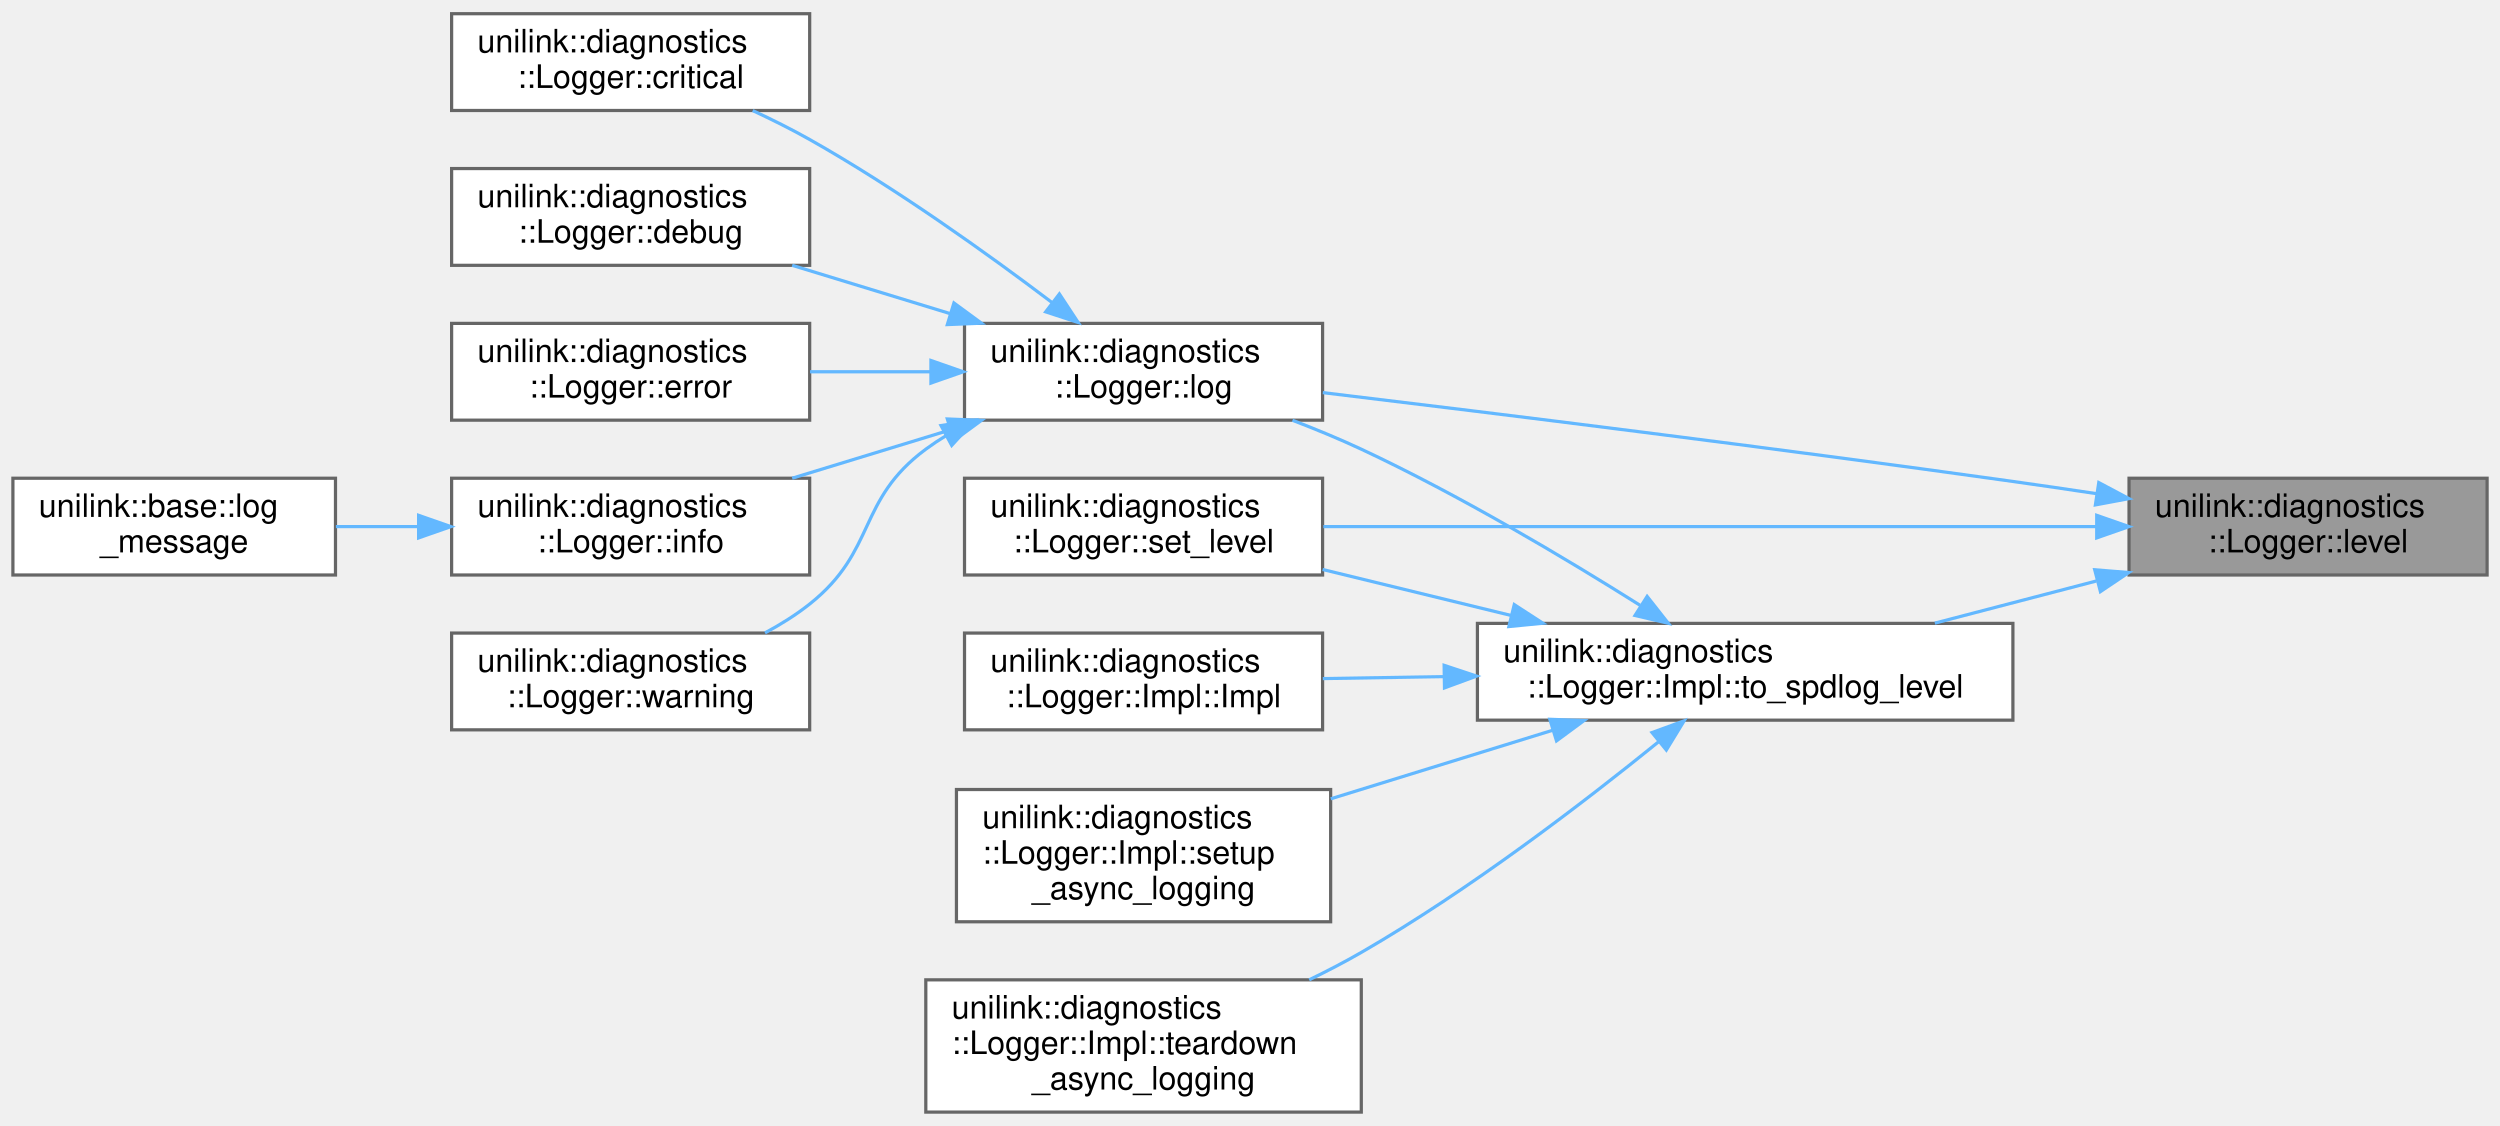
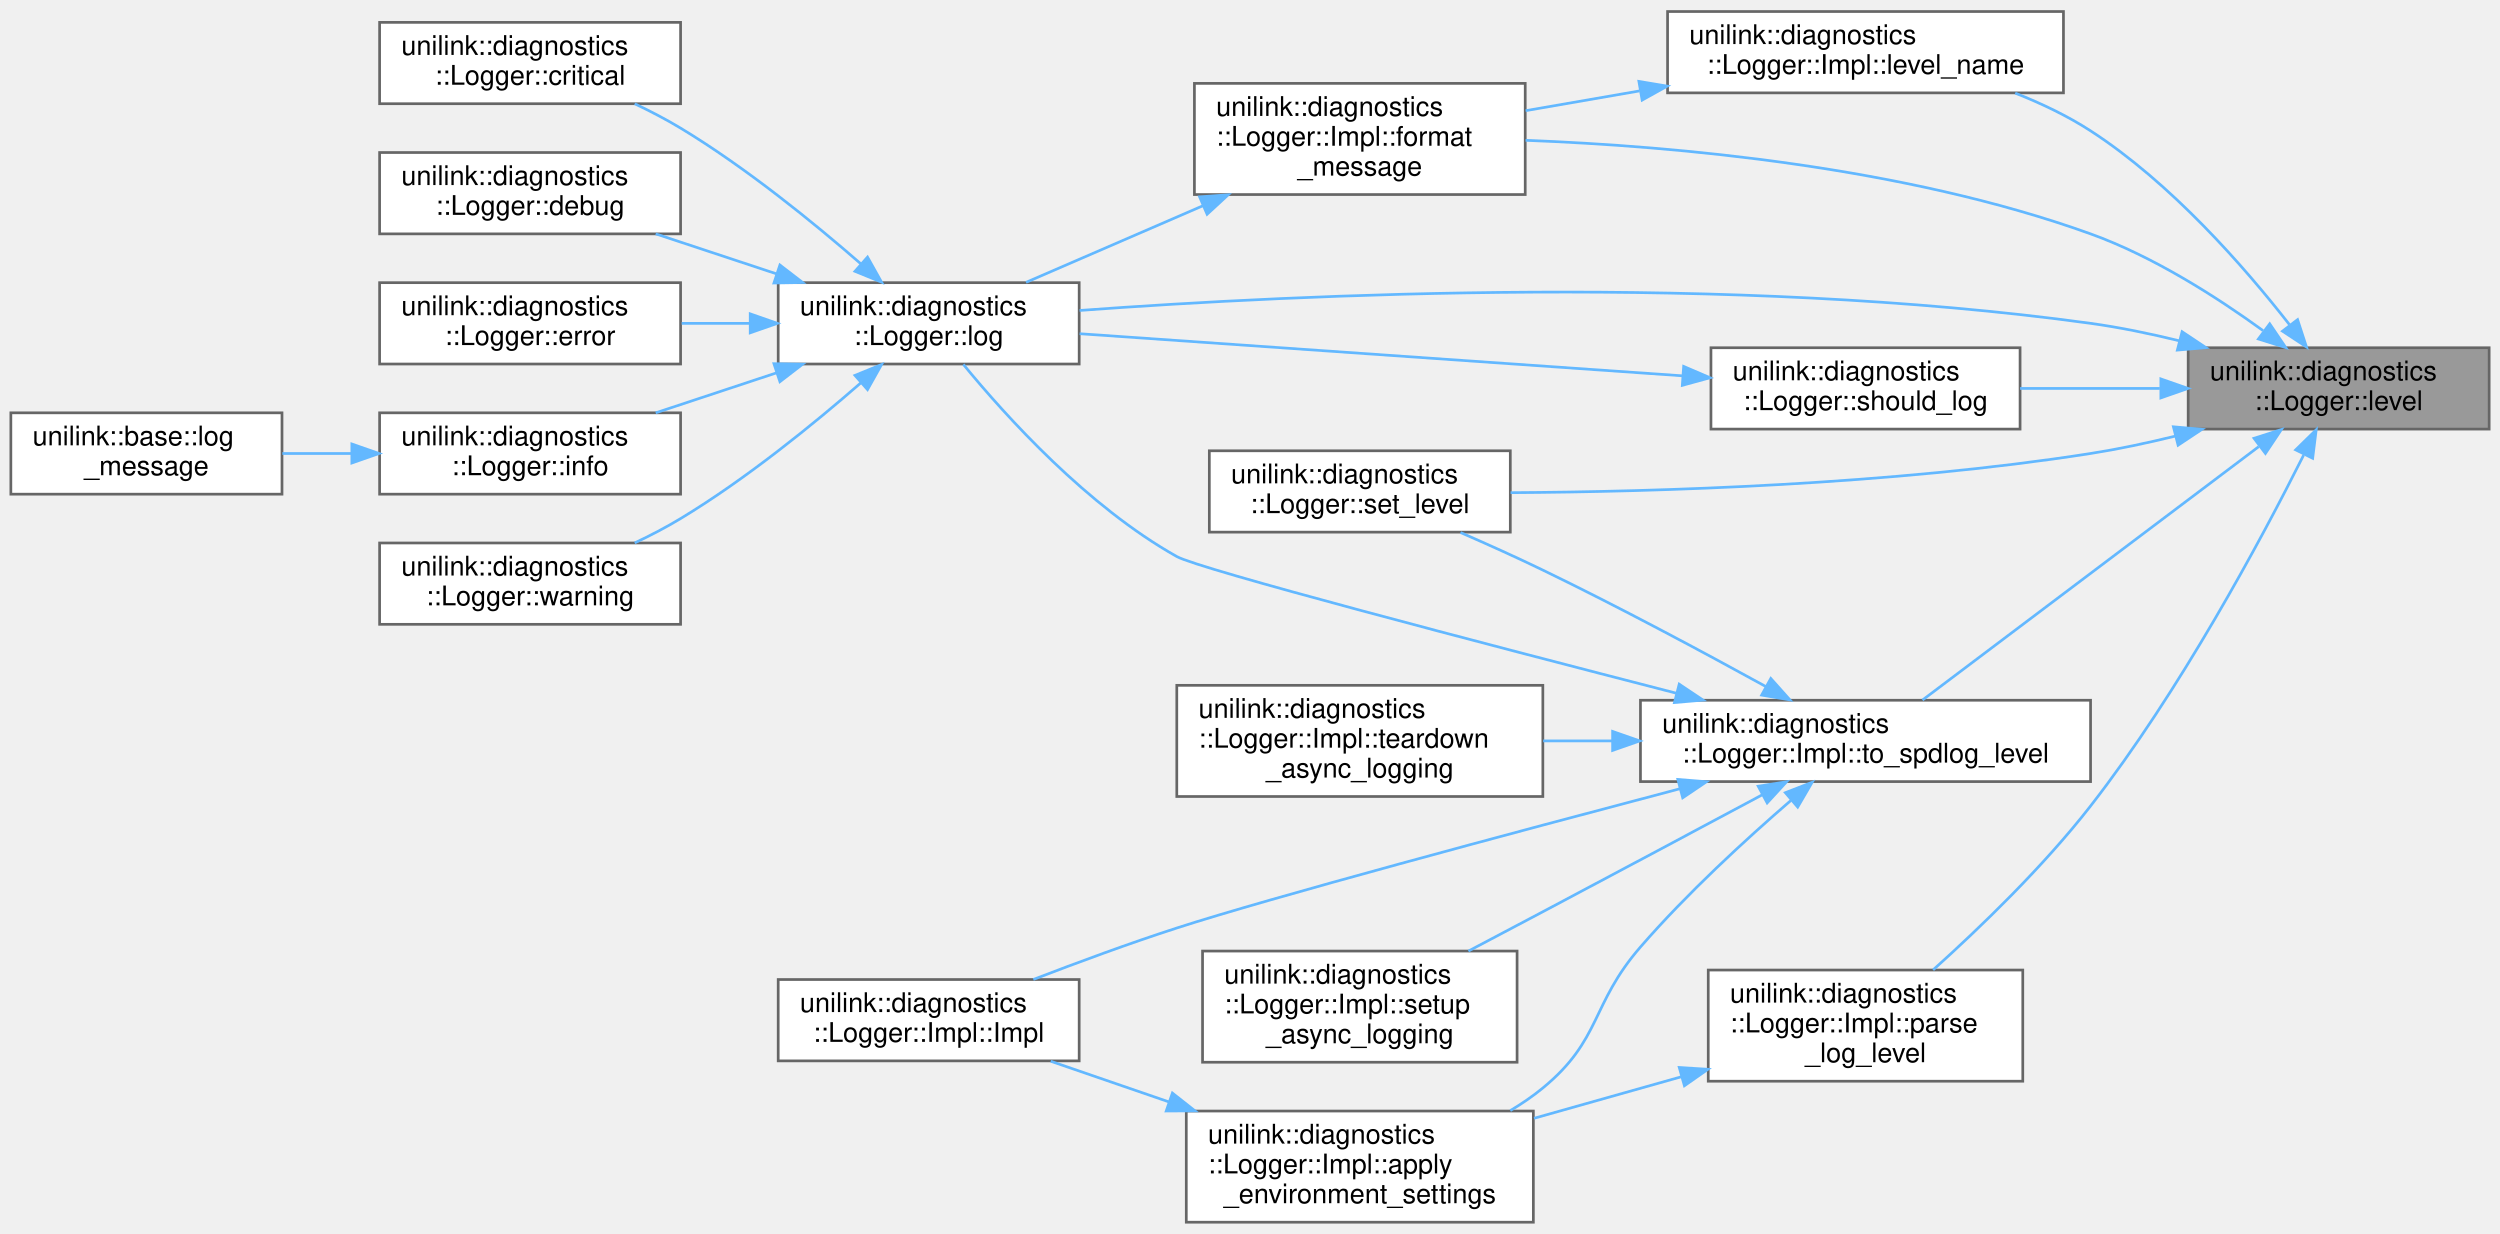
- <svg xmlns="http://www.w3.org/2000/svg" xmlns:xlink="http://www.w3.org/1999/xlink" width="775pt" height="349pt" viewBox="0.00 0.00 775.00 348.50">
-   <g id="graph0" class="graph" transform="scale(1 1) rotate(0) translate(4 344.5)">
+ <svg xmlns="http://www.w3.org/2000/svg" xmlns:xlink="http://www.w3.org/1999/xlink" width="922pt" height="455pt" viewBox="0.00 0.00 922.00 454.50">
+   <g id="graph0" class="graph" transform="scale(1 1) rotate(0) translate(4 450.5)">
    <g id="Node000001" class="node">
      <g id="a_Node000001">
        <a xlink:title="Get current log level.">
-           <polygon fill="#999999" stroke="#666666" points="767,-196.5 656,-196.5 656,-166.5 767,-166.5 767,-196.5" />
-           <text text-anchor="start" x="664" y="-184.5" font-family="Helvetica,sans-Serif" font-size="10.00">unilink::diagnostics</text>
-           <text text-anchor="middle" x="711.5" y="-173.5" font-family="Helvetica,sans-Serif" font-size="10.00">::Logger::level</text>
+           <polygon fill="#999999" stroke="#666666" points="914,-322.5 803,-322.5 803,-292.5 914,-292.5 914,-322.5" />
+           <text text-anchor="start" x="811" y="-310.5" font-family="Helvetica,sans-Serif" font-size="10.00">unilink::diagnostics</text>
+           <text text-anchor="middle" x="858.5" y="-299.5" font-family="Helvetica,sans-Serif" font-size="10.00">::Logger::level</text>
        </a>
      </g>
    </g>
    <g id="Node000002" class="node">
      <g id="a_Node000002">
-         <a xlink:href="classunilink_1_1diagnostics_1_1Logger.html#aadd090ffcd9a4854e599a4c3225f1db5" target="_top" xlink:title=" ">
-           <polygon fill="white" stroke="#666666" points="406,-244.5 295,-244.5 295,-214.5 406,-214.5 406,-244.5" />
-           <text text-anchor="start" x="303" y="-232.5" font-family="Helvetica,sans-Serif" font-size="10.00">unilink::diagnostics</text>
-           <text text-anchor="middle" x="350.5" y="-221.5" font-family="Helvetica,sans-Serif" font-size="10.00">::Logger::log</text>
+         <a xlink:href="structunilink_1_1diagnostics_1_1Logger_1_1Impl.html#a107a1dc34c1de0713fe074bca61309be" target="_top" xlink:title=" ">
+           <polygon fill="white" stroke="#666666" points="558.5,-420 436.5,-420 436.5,-379 558.5,-379 558.5,-420" />
+           <text text-anchor="start" x="444.5" y="-408" font-family="Helvetica,sans-Serif" font-size="10.00">unilink::diagnostics</text>
+           <text text-anchor="start" x="444.5" y="-397" font-family="Helvetica,sans-Serif" font-size="10.00">::Logger::Impl::format</text>
+           <text text-anchor="middle" x="497.5" y="-386" font-family="Helvetica,sans-Serif" font-size="10.00">_message</text>
        </a>
      </g>
    </g>
    <g id="edge1_Node000001_Node000002" class="edge">
      <g id="a_edge1_Node000001_Node000002">
        <a xlink:title=" ">
-           <path fill="none" stroke="#63b8ff" d="M645.86,-191.72C637.17,-193.03 628.37,-194.32 620,-195.5 546.02,-205.9 460.36,-216.5 406.07,-223.04" />
-           <polygon fill="#63b8ff" stroke="#63b8ff" points="646.62,-195.15 655.98,-190.18 645.57,-188.23 646.62,-195.15" />
+           <path fill="none" stroke="#63b8ff" d="M830.6,-328.82C813.4,-341.3 790.06,-356.19 767,-364.5 698.34,-389.24 614.21,-396.85 558.62,-399" />
+           <polygon fill="#63b8ff" stroke="#63b8ff" points="833.07,-331.34 839,-322.56 828.89,-325.73 833.07,-331.34" />
+         </a>
+       </g>
+     </g>
+     <g id="Node000003" class="node">
+       <g id="a_Node000003">
+         <a xlink:href="classunilink_1_1diagnostics_1_1Logger.html#aadd090ffcd9a4854e599a4c3225f1db5" target="_top" xlink:title=" ">
+           <polygon fill="white" stroke="#666666" points="394,-346.5 283,-346.5 283,-316.5 394,-316.5 394,-346.5" />
+           <text text-anchor="start" x="291" y="-334.5" font-family="Helvetica,sans-Serif" font-size="10.00">unilink::diagnostics</text>
+           <text text-anchor="middle" x="338.5" y="-323.5" font-family="Helvetica,sans-Serif" font-size="10.00">::Logger::log</text>
+         </a>
+       </g>
+     </g>
+     <g id="edge11_Node000001_Node000003" class="edge">
+       <g id="a_edge11_Node000001_Node000003">
+         <a xlink:title=" ">
+           <path fill="none" stroke="#63b8ff" d="M799.8,-325.04C789,-327.69 777.73,-330.02 767,-331.5 634.11,-349.83 475.76,-342.27 394.15,-336.25" />
+           <polygon fill="#63b8ff" stroke="#63b8ff" points="800.75,-328.41 809.57,-322.54 799.01,-321.63 800.75,-328.41" />
+         </a>
+       </g>
+     </g>
+     <g id="Node000010" class="node">
+       <g id="a_Node000010">
+         <a xlink:href="structunilink_1_1diagnostics_1_1Logger_1_1Impl.html#ad748273934d4bba53f59132c071dec4c" target="_top" xlink:title=" ">
+           <polygon fill="white" stroke="#666666" points="757,-446.5 611,-446.5 611,-416.5 757,-416.5 757,-446.5" />
+           <text text-anchor="start" x="619" y="-434.5" font-family="Helvetica,sans-Serif" font-size="10.00">unilink::diagnostics</text>
+           <text text-anchor="middle" x="684" y="-423.5" font-family="Helvetica,sans-Serif" font-size="10.00">::Logger::Impl::level_name</text>
+         </a>
+       </g>
+     </g>
+     <g id="edge9_Node000001_Node000010" class="edge">
+       <g id="a_edge9_Node000001_Node000010">
+         <a xlink:title=" ">
+           <path fill="none" stroke="#63b8ff" d="M840.37,-331C823.76,-352.3 796.74,-383.23 767,-402.5 758.51,-408 748.85,-412.61 739.2,-416.41" />
+           <polygon fill="#63b8ff" stroke="#63b8ff" points="843.35,-332.87 846.63,-322.79 837.78,-328.62 843.35,-332.87" />
+         </a>
+       </g>
+     </g>
+     <g id="Node000011" class="node">
+       <g id="a_Node000011">
+         <a xlink:href="structunilink_1_1diagnostics_1_1Logger_1_1Impl.html#a876f6796b7be5b22093d90bd20bd36d4" target="_top" xlink:title=" ">
+           <polygon fill="white" stroke="#666666" points="742,-93 626,-93 626,-52 742,-52 742,-93" />
+           <text text-anchor="start" x="634" y="-81" font-family="Helvetica,sans-Serif" font-size="10.00">unilink::diagnostics</text>
+           <text text-anchor="start" x="634" y="-70" font-family="Helvetica,sans-Serif" font-size="10.00">::Logger::Impl::parse</text>
+           <text text-anchor="middle" x="684" y="-59" font-family="Helvetica,sans-Serif" font-size="10.00">_log_level</text>
+         </a>
+       </g>
+     </g>
+     <g id="edge12_Node000001_Node000011" class="edge">
+       <g id="a_edge12_Node000001_Node000011">
+         <a xlink:title=" ">
+           <path fill="none" stroke="#63b8ff" d="M845.59,-282.92C829.78,-251.44 800,-195.9 767,-153.5 749.55,-131.08 726.23,-108.61 708.92,-93.04" />
+           <polygon fill="#63b8ff" stroke="#63b8ff" points="842.64,-284.84 850.22,-292.25 848.91,-281.73 842.64,-284.84" />
+         </a>
+       </g>
+     </g>
+     <g id="Node000014" class="node">
+       <g id="a_Node000014">
+         <a xlink:href="classunilink_1_1diagnostics_1_1Logger.html#a7e8ec37c982ad0a16b56ad33ae62932b" target="_top" xlink:title="Set minimum log level.">
+           <polygon fill="white" stroke="#666666" points="553,-284.5 442,-284.5 442,-254.5 553,-254.5 553,-284.5" />
+           <text text-anchor="start" x="450" y="-272.5" font-family="Helvetica,sans-Serif" font-size="10.00">unilink::diagnostics</text>
+           <text text-anchor="middle" x="497.5" y="-261.5" font-family="Helvetica,sans-Serif" font-size="10.00">::Logger::set_level</text>
+         </a>
+       </g>
+     </g>
+     <g id="edge15_Node000001_Node000014" class="edge">
+       <g id="a_edge15_Node000001_Node000014">
+         <a xlink:title=" ">
+           <path fill="none" stroke="#63b8ff" d="M798.32,-289.93C787.96,-287.39 777.22,-285.1 767,-283.5 693.56,-271.98 607.59,-269.37 553.1,-269.05" />
+           <polygon fill="#63b8ff" stroke="#63b8ff" points="797.55,-293.35 808.1,-292.42 799.28,-286.56 797.55,-293.35" />
+         </a>
+       </g>
+     </g>
+     <g id="Node000015" class="node">
+       <g id="a_Node000015">
+         <a xlink:href="classunilink_1_1diagnostics_1_1Logger.html#a433d2b9b2e5e0ddea0e154b1c1c11381" target="_top" xlink:title="Check whether a message at the given level would be logged.">
+           <polygon fill="white" stroke="#666666" points="741,-322.5 627,-322.5 627,-292.5 741,-292.5 741,-322.5" />
+           <text text-anchor="start" x="635" y="-310.5" font-family="Helvetica,sans-Serif" font-size="10.00">unilink::diagnostics</text>
+           <text text-anchor="middle" x="684" y="-299.5" font-family="Helvetica,sans-Serif" font-size="10.00">::Logger::should_log</text>
+         </a>
+       </g>
+     </g>
+     <g id="edge16_Node000001_Node000015" class="edge">
+       <g id="a_edge16_Node000001_Node000015">
+         <a xlink:title=" ">
+           <path fill="none" stroke="#63b8ff" d="M792.54,-307.5C775.58,-307.5 757.45,-307.5 741.01,-307.5" />
+           <polygon fill="#63b8ff" stroke="#63b8ff" points="792.92,-311 802.92,-307.5 792.92,-304 792.92,-311" />
+         </a>
+       </g>
+     </g>
+     <g id="Node000016" class="node">
+       <g id="a_Node000016">
+         <a xlink:href="structunilink_1_1diagnostics_1_1Logger_1_1Impl.html#a9be6d32b91caf51b6ed1e6c7ccaec4b8" target="_top" xlink:title=" ">
+           <polygon fill="white" stroke="#666666" points="767,-192.5 601,-192.5 601,-162.5 767,-162.5 767,-192.5" />
+           <text text-anchor="start" x="609" y="-180.5" font-family="Helvetica,sans-Serif" font-size="10.00">unilink::diagnostics</text>
+           <text text-anchor="middle" x="684" y="-169.5" font-family="Helvetica,sans-Serif" font-size="10.00">::Logger::Impl::to_spdlog_level</text>
+         </a>
+       </g>
+     </g>
+     <g id="edge18_Node000001_Node000016" class="edge">
+       <g id="a_edge18_Node000001_Node000016">
+         <a xlink:title=" ">
+           <path fill="none" stroke="#63b8ff" d="M829.02,-286.03C794.03,-259.66 735.56,-215.6 705,-192.57" />
+           <polygon fill="#63b8ff" stroke="#63b8ff" points="827.28,-289.11 837.37,-292.33 831.49,-283.52 827.28,-289.11" />
+         </a>
+       </g>
+     </g>
+     <g id="edge2_Node000002_Node000003" class="edge">
+       <g id="a_edge2_Node000002_Node000003">
+         <a xlink:title=" ">
+           <path fill="none" stroke="#63b8ff" d="M439.77,-374.93C417.91,-365.46 393.61,-354.94 374.4,-346.62" />
+           <polygon fill="#63b8ff" stroke="#63b8ff" points="438.4,-378.15 448.97,-378.91 441.18,-371.73 438.4,-378.15" />
+         </a>
+       </g>
+     </g>
+     <g id="Node000004" class="node">
+       <g id="a_Node000004">
+         <a xlink:href="classunilink_1_1diagnostics_1_1Logger.html#ae0d5c3ec0fff490b4f41c57b606d51c3" target="_top" xlink:title=" ">
+           <polygon fill="white" stroke="#666666" points="247,-442.5 136,-442.5 136,-412.5 247,-412.5 247,-442.5" />
+           <text text-anchor="start" x="144" y="-430.5" font-family="Helvetica,sans-Serif" font-size="10.00">unilink::diagnostics</text>
+           <text text-anchor="middle" x="191.5" y="-419.5" font-family="Helvetica,sans-Serif" font-size="10.00">::Logger::critical</text>
+         </a>
+       </g>
+     </g>
+     <g id="edge3_Node000003_Node000004" class="edge">
+       <g id="a_edge3_Node000003_Node000004">
+         <a xlink:title=" ">
+           <path fill="none" stroke="#63b8ff" d="M313.6,-353.34C296.04,-368.66 271.14,-388.92 247,-403.5 241.69,-406.71 235.88,-409.73 230.08,-412.48" />
+           <polygon fill="#63b8ff" stroke="#63b8ff" points="315.94,-355.94 321.12,-346.69 311.31,-350.69 315.94,-355.94" />
+         </a>
+       </g>
+     </g>
+     <g id="Node000005" class="node">
+       <g id="a_Node000005">
+         <a xlink:href="classunilink_1_1diagnostics_1_1Logger.html#af2864d7de88840d04b9197e7c228a4a1" target="_top" xlink:title=" ">
+           <polygon fill="white" stroke="#666666" points="247,-394.5 136,-394.5 136,-364.5 247,-364.5 247,-394.5" />
+           <text text-anchor="start" x="144" y="-382.5" font-family="Helvetica,sans-Serif" font-size="10.00">unilink::diagnostics</text>
+           <text text-anchor="middle" x="191.5" y="-371.5" font-family="Helvetica,sans-Serif" font-size="10.00">::Logger::debug</text>
+         </a>
+       </g>
+     </g>
+     <g id="edge4_Node000003_Node000005" class="edge">
+       <g id="a_edge4_Node000003_Node000005">
+         <a xlink:title=" ">
+           <path fill="none" stroke="#63b8ff" d="M282.5,-349.71C267.75,-354.59 251.98,-359.81 237.82,-364.5" />
+           <polygon fill="#63b8ff" stroke="#63b8ff" points="283.63,-353.02 292.02,-346.56 281.43,-346.38 283.63,-353.02" />
+         </a>
+       </g>
+     </g>
+     <g id="Node000006" class="node">
+       <g id="a_Node000006">
+         <a xlink:href="classunilink_1_1diagnostics_1_1Logger.html#aa55074fbfd3d754a6f311505220ac746" target="_top" xlink:title=" ">
+           <polygon fill="white" stroke="#666666" points="247,-346.5 136,-346.5 136,-316.5 247,-316.5 247,-346.5" />
+           <text text-anchor="start" x="144" y="-334.5" font-family="Helvetica,sans-Serif" font-size="10.00">unilink::diagnostics</text>
+           <text text-anchor="middle" x="191.5" y="-323.5" font-family="Helvetica,sans-Serif" font-size="10.00">::Logger::error</text>
+         </a>
+       </g>
+     </g>
+     <g id="edge5_Node000003_Node000006" class="edge">
+       <g id="a_edge5_Node000003_Node000006">
+         <a xlink:title=" ">
+           <path fill="none" stroke="#63b8ff" d="M272.54,-331.5C264.14,-331.5 255.61,-331.5 247.4,-331.5" />
+           <polygon fill="#63b8ff" stroke="#63b8ff" points="272.68,-335 282.68,-331.5 272.68,-328 272.68,-335" />
+         </a>
+       </g>
+     </g>
+     <g id="Node000007" class="node">
+       <g id="a_Node000007">
+         <a xlink:href="classunilink_1_1diagnostics_1_1Logger.html#ab1b4af7b4170551f3f9813100f46295e" target="_top" xlink:title=" ">
+           <polygon fill="white" stroke="#666666" points="247,-298.5 136,-298.5 136,-268.5 247,-268.5 247,-298.5" />
+           <text text-anchor="start" x="144" y="-286.5" font-family="Helvetica,sans-Serif" font-size="10.00">unilink::diagnostics</text>
+           <text text-anchor="middle" x="191.5" y="-275.5" font-family="Helvetica,sans-Serif" font-size="10.00">::Logger::info</text>
+         </a>
+       </g>
+     </g>
+     <g id="edge6_Node000003_Node000007" class="edge">
+       <g id="a_edge6_Node000003_Node000007">
+         <a xlink:title=" ">
+           <path fill="none" stroke="#63b8ff" d="M282.5,-313.29C267.75,-308.41 251.98,-303.19 237.82,-298.5" />
+           <polygon fill="#63b8ff" stroke="#63b8ff" points="281.43,-316.62 292.02,-316.44 283.63,-309.98 281.43,-316.62" />
        </a>
      </g>
    </g>
    <g id="Node000009" class="node">
      <g id="a_Node000009">
-         <a xlink:href="classunilink_1_1diagnostics_1_1Logger.html#a7e8ec37c982ad0a16b56ad33ae62932b" target="_top" xlink:title="Set minimum log level.">
-           <polygon fill="white" stroke="#666666" points="406,-196.5 295,-196.5 295,-166.5 406,-166.5 406,-196.5" />
-           <text text-anchor="start" x="303" y="-184.5" font-family="Helvetica,sans-Serif" font-size="10.00">unilink::diagnostics</text>
-           <text text-anchor="middle" x="350.5" y="-173.5" font-family="Helvetica,sans-Serif" font-size="10.00">::Logger::set_level</text>
-         </a>
-       </g>
-     </g>
-     <g id="edge8_Node000001_Node000009" class="edge">
-       <g id="a_edge8_Node000001_Node000009">
-         <a xlink:title=" ">
-           <path fill="none" stroke="#63b8ff" d="M645.75,-181.5C577.33,-181.5 470.61,-181.5 406.24,-181.5" />
-           <polygon fill="#63b8ff" stroke="#63b8ff" points="645.98,-185 655.98,-181.5 645.98,-178 645.98,-185" />
-         </a>
-       </g>
-     </g>
-     <g id="Node000010" class="node">
-       <g id="a_Node000010">
-         <a xlink:href="structunilink_1_1diagnostics_1_1Logger_1_1Impl.html#a9be6d32b91caf51b6ed1e6c7ccaec4b8" target="_top" xlink:title=" ">
-           <polygon fill="white" stroke="#666666" points="620,-151.5 454,-151.5 454,-121.5 620,-121.5 620,-151.5" />
-           <text text-anchor="start" x="462" y="-139.5" font-family="Helvetica,sans-Serif" font-size="10.00">unilink::diagnostics</text>
-           <text text-anchor="middle" x="537" y="-128.5" font-family="Helvetica,sans-Serif" font-size="10.00">::Logger::Impl::to_spdlog_level</text>
-         </a>
-       </g>
-     </g>
-     <g id="edge9_Node000001_Node000010" class="edge">
-       <g id="a_edge9_Node000001_Node000010">
-         <a xlink:title=" ">
-           <path fill="none" stroke="#63b8ff" d="M645.86,-164.64C629.42,-160.35 611.87,-155.77 595.8,-151.58" />
-           <polygon fill="#63b8ff" stroke="#63b8ff" points="645.36,-168.12 655.92,-167.26 647.13,-161.35 645.36,-168.12" />
-         </a>
-       </g>
-     </g>
-     <g id="Node000003" class="node">
-       <g id="a_Node000003">
-         <a xlink:href="classunilink_1_1diagnostics_1_1Logger.html#ae0d5c3ec0fff490b4f41c57b606d51c3" target="_top" xlink:title=" ">
-           <polygon fill="white" stroke="#666666" points="247,-340.5 136,-340.5 136,-310.5 247,-310.5 247,-340.5" />
-           <text text-anchor="start" x="144" y="-328.5" font-family="Helvetica,sans-Serif" font-size="10.00">unilink::diagnostics</text>
-           <text text-anchor="middle" x="191.5" y="-317.5" font-family="Helvetica,sans-Serif" font-size="10.00">::Logger::critical</text>
-         </a>
-       </g>
-     </g>
-     <g id="edge2_Node000002_Node000003" class="edge">
-       <g id="a_edge2_Node000002_Node000003">
-         <a xlink:title=" ">
-           <path fill="none" stroke="#63b8ff" d="M322.15,-250.95C302.04,-266.16 273.68,-286.45 247,-301.5 241.42,-304.65 235.34,-307.68 229.34,-310.47" />
-           <polygon fill="#63b8ff" stroke="#63b8ff" points="324.41,-253.63 330.23,-244.78 320.16,-248.07 324.41,-253.63" />
-         </a>
-       </g>
-     </g>
-     <g id="Node000004" class="node">
-       <g id="a_Node000004">
-         <a xlink:href="classunilink_1_1diagnostics_1_1Logger.html#af2864d7de88840d04b9197e7c228a4a1" target="_top" xlink:title=" ">
-           <polygon fill="white" stroke="#666666" points="247,-292.5 136,-292.5 136,-262.5 247,-262.5 247,-292.5" />
-           <text text-anchor="start" x="144" y="-280.5" font-family="Helvetica,sans-Serif" font-size="10.00">unilink::diagnostics</text>
-           <text text-anchor="middle" x="191.5" y="-269.5" font-family="Helvetica,sans-Serif" font-size="10.00">::Logger::debug</text>
-         </a>
-       </g>
-     </g>
-     <g id="edge3_Node000002_Node000004" class="edge">
-       <g id="a_edge3_Node000002_Node000004">
-         <a xlink:title=" ">
-           <path fill="none" stroke="#63b8ff" d="M290.41,-247.57C274.31,-252.49 257.05,-257.77 241.57,-262.5" />
-           <polygon fill="#63b8ff" stroke="#63b8ff" points="291.72,-250.83 300.25,-244.56 289.67,-244.13 291.72,-250.83" />
-         </a>
-       </g>
-     </g>
-     <g id="Node000005" class="node">
-       <g id="a_Node000005">
-         <a xlink:href="classunilink_1_1diagnostics_1_1Logger.html#aa55074fbfd3d754a6f311505220ac746" target="_top" xlink:title=" ">
-           <polygon fill="white" stroke="#666666" points="247,-244.5 136,-244.5 136,-214.5 247,-214.5 247,-244.5" />
-           <text text-anchor="start" x="144" y="-232.5" font-family="Helvetica,sans-Serif" font-size="10.00">unilink::diagnostics</text>
-           <text text-anchor="middle" x="191.5" y="-221.5" font-family="Helvetica,sans-Serif" font-size="10.00">::Logger::error</text>
-         </a>
-       </g>
-     </g>
-     <g id="edge4_Node000002_Node000005" class="edge">
-       <g id="a_edge4_Node000002_Node000005">
-         <a xlink:title=" ">
-           <path fill="none" stroke="#63b8ff" d="M284.33,-229.5C271.95,-229.5 259.12,-229.5 247.11,-229.5" />
-           <polygon fill="#63b8ff" stroke="#63b8ff" points="284.59,-233 294.59,-229.5 284.59,-226 284.59,-233" />
-         </a>
-       </g>
-     </g>
-     <g id="Node000006" class="node">
-       <g id="a_Node000006">
-         <a xlink:href="classunilink_1_1diagnostics_1_1Logger.html#ab1b4af7b4170551f3f9813100f46295e" target="_top" xlink:title=" ">
-           <polygon fill="white" stroke="#666666" points="247,-196.5 136,-196.5 136,-166.5 247,-166.5 247,-196.5" />
-           <text text-anchor="start" x="144" y="-184.5" font-family="Helvetica,sans-Serif" font-size="10.00">unilink::diagnostics</text>
-           <text text-anchor="middle" x="191.5" y="-173.5" font-family="Helvetica,sans-Serif" font-size="10.00">::Logger::info</text>
-         </a>
-       </g>
-     </g>
-     <g id="edge5_Node000002_Node000006" class="edge">
-       <g id="a_edge5_Node000002_Node000006">
-         <a xlink:title=" ">
-           <path fill="none" stroke="#63b8ff" d="M290.41,-211.43C274.31,-206.51 257.05,-201.23 241.57,-196.5" />
-           <polygon fill="#63b8ff" stroke="#63b8ff" points="289.67,-214.87 300.25,-214.44 291.72,-208.17 289.67,-214.87" />
+         <a xlink:href="classunilink_1_1diagnostics_1_1Logger.html#a4ed0d7fe1aefad059c2252249631d792" target="_top" xlink:title=" ">
+           <polygon fill="white" stroke="#666666" points="247,-250.5 136,-250.5 136,-220.5 247,-220.5 247,-250.5" />
+           <text text-anchor="start" x="144" y="-238.5" font-family="Helvetica,sans-Serif" font-size="10.00">unilink::diagnostics</text>
+           <text text-anchor="middle" x="191.5" y="-227.5" font-family="Helvetica,sans-Serif" font-size="10.00">::Logger::warning</text>
+         </a>
+       </g>
+     </g>
+     <g id="edge8_Node000003_Node000009" class="edge">
+       <g id="a_edge8_Node000003_Node000009">
+         <a xlink:title=" ">
+           <path fill="none" stroke="#63b8ff" d="M313.6,-309.66C296.04,-294.34 271.14,-274.08 247,-259.5 241.69,-256.29 235.88,-253.27 230.08,-250.52" />
+           <polygon fill="#63b8ff" stroke="#63b8ff" points="311.31,-312.31 321.12,-316.31 315.94,-307.06 311.31,-312.31" />
        </a>
      </g>
    </g>
    <g id="Node000008" class="node">
      <g id="a_Node000008">
-         <a xlink:href="classunilink_1_1diagnostics_1_1Logger.html#a4ed0d7fe1aefad059c2252249631d792" target="_top" xlink:title=" ">
-           <polygon fill="white" stroke="#666666" points="247,-148.5 136,-148.5 136,-118.5 247,-118.5 247,-148.5" />
-           <text text-anchor="start" x="144" y="-136.5" font-family="Helvetica,sans-Serif" font-size="10.00">unilink::diagnostics</text>
-           <text text-anchor="middle" x="191.5" y="-125.5" font-family="Helvetica,sans-Serif" font-size="10.00">::Logger::warning</text>
-         </a>
-       </g>
-     </g>
-     <g id="edge7_Node000002_Node000008" class="edge">
-       <g id="a_edge7_Node000002_Node000008">
-         <a xlink:title=" ">
-           <path fill="none" stroke="#63b8ff" d="M289.37,-209.75C287.16,-208.42 285.03,-207 283,-205.5 261.56,-189.64 267.88,-174.08 247,-157.5 242.79,-154.16 238.04,-151.18 233.15,-148.56" />
-           <polygon fill="#63b8ff" stroke="#63b8ff" points="287.71,-212.83 298.18,-214.49 291.03,-206.67 287.71,-212.83" />
-         </a>
-       </g>
-     </g>
-     <g id="Node000007" class="node">
-       <g id="a_Node000007">
        <a xlink:href="namespaceunilink_1_1base.html#a07399b407f151a0fb40ac854476a40c5" target="_top" xlink:title=" ">
-           <polygon fill="white" stroke="#666666" points="100,-196.5 0,-196.5 0,-166.5 100,-166.5 100,-196.5" />
-           <text text-anchor="start" x="8" y="-184.5" font-family="Helvetica,sans-Serif" font-size="10.00">unilink::base::log</text>
-           <text text-anchor="middle" x="50" y="-173.5" font-family="Helvetica,sans-Serif" font-size="10.00">_message</text>
-         </a>
-       </g>
-     </g>
-     <g id="edge6_Node000006_Node000007" class="edge">
-       <g id="a_edge6_Node000006_Node000007">
-         <a xlink:title=" ">
-           <path fill="none" stroke="#63b8ff" d="M125.74,-181.5C117.13,-181.5 108.42,-181.5 100.13,-181.5" />
-           <polygon fill="#63b8ff" stroke="#63b8ff" points="125.77,-185 135.77,-181.5 125.77,-178 125.77,-185" />
-         </a>
-       </g>
-     </g>
-     <g id="edge11_Node000010_Node000002" class="edge">
-       <g id="a_edge11_Node000010_Node000002">
-         <a xlink:title=" ">
-           <path fill="none" stroke="#63b8ff" d="M504.43,-157.1C481.14,-171.76 448.36,-191.29 418,-205.5 411.22,-208.67 403.89,-211.7 396.67,-214.46" />
-           <polygon fill="#63b8ff" stroke="#63b8ff" points="506.61,-159.86 513.17,-151.54 502.85,-153.95 506.61,-159.86" />
-         </a>
-       </g>
-     </g>
-     <g id="edge12_Node000010_Node000009" class="edge">
-       <g id="a_edge12_Node000010_Node000009">
-         <a xlink:title=" ">
-           <path fill="none" stroke="#63b8ff" d="M464.58,-153.92C445.12,-158.67 424.36,-163.73 406.01,-168.21" />
-           <polygon fill="#63b8ff" stroke="#63b8ff" points="465.42,-157.32 474.31,-151.55 463.76,-150.52 465.42,-157.32" />
-         </a>
-       </g>
-     </g>
-     <g id="Node000011" class="node">
-       <g id="a_Node000011">
-         <a xlink:href="structunilink_1_1diagnostics_1_1Logger_1_1Impl.html#a1010b32f814447316da185a64f408c5f" target="_top" xlink:title=" ">
-           <polygon fill="white" stroke="#666666" points="406,-148.5 295,-148.5 295,-118.5 406,-118.5 406,-148.5" />
-           <text text-anchor="start" x="303" y="-136.5" font-family="Helvetica,sans-Serif" font-size="10.00">unilink::diagnostics</text>
-           <text text-anchor="middle" x="350.5" y="-125.5" font-family="Helvetica,sans-Serif" font-size="10.00">::Logger::Impl::Impl</text>
-         </a>
-       </g>
-     </g>
-     <g id="edge10_Node000010_Node000011" class="edge">
-       <g id="a_edge10_Node000010_Node000011">
-         <a xlink:title=" ">
-           <path fill="none" stroke="#63b8ff" d="M443.48,-135C430.67,-134.79 417.88,-134.58 406.07,-134.39" />
-           <polygon fill="#63b8ff" stroke="#63b8ff" points="443.68,-138.5 453.73,-135.16 443.79,-131.5 443.68,-138.5" />
+           <polygon fill="white" stroke="#666666" points="100,-298.5 0,-298.5 0,-268.5 100,-268.5 100,-298.5" />
+           <text text-anchor="start" x="8" y="-286.5" font-family="Helvetica,sans-Serif" font-size="10.00">unilink::base::log</text>
+           <text text-anchor="middle" x="50" y="-275.5" font-family="Helvetica,sans-Serif" font-size="10.00">_message</text>
+         </a>
+       </g>
+     </g>
+     <g id="edge7_Node000007_Node000008" class="edge">
+       <g id="a_edge7_Node000007_Node000008">
+         <a xlink:title=" ">
+           <path fill="none" stroke="#63b8ff" d="M125.74,-283.5C117.13,-283.5 108.42,-283.5 100.13,-283.5" />
+           <polygon fill="#63b8ff" stroke="#63b8ff" points="125.77,-287 135.77,-283.5 125.77,-280 125.77,-287" />
+         </a>
+       </g>
+     </g>
+     <g id="edge10_Node000010_Node000002" class="edge">
+       <g id="a_edge10_Node000010_Node000002">
+         <a xlink:title=" ">
+           <path fill="none" stroke="#63b8ff" d="M600.65,-417.22C586.52,-414.77 572.06,-412.26 558.64,-409.93" />
+           <polygon fill="#63b8ff" stroke="#63b8ff" points="600.42,-420.73 610.87,-418.99 601.62,-413.83 600.42,-420.73" />
        </a>
      </g>
    </g>
    <g id="Node000012" class="node">
      <g id="a_Node000012">
-         <a xlink:href="structunilink_1_1diagnostics_1_1Logger_1_1Impl.html#a2c07457dc964378102e8797795cf4586" target="_top" xlink:title=" ">
-           <polygon fill="white" stroke="#666666" points="408.5,-100 292.5,-100 292.5,-59 408.5,-59 408.5,-100" />
-           <text text-anchor="start" x="300.5" y="-88" font-family="Helvetica,sans-Serif" font-size="10.00">unilink::diagnostics</text>
-           <text text-anchor="start" x="300.5" y="-77" font-family="Helvetica,sans-Serif" font-size="10.00">::Logger::Impl::setup</text>
-           <text text-anchor="middle" x="350.5" y="-66" font-family="Helvetica,sans-Serif" font-size="10.00">_async_logging</text>
-         </a>
-       </g>
-     </g>
-     <g id="edge13_Node000010_Node000012" class="edge">
-       <g id="a_edge13_Node000010_Node000012">
-         <a xlink:title=" ">
-           <path fill="none" stroke="#63b8ff" d="M477.48,-118.42C455.45,-111.61 430.44,-103.89 408.54,-97.12" />
-           <polygon fill="#63b8ff" stroke="#63b8ff" points="476.45,-121.77 487.04,-121.37 478.52,-115.08 476.45,-121.77" />
+         <a xlink:href="structunilink_1_1diagnostics_1_1Logger_1_1Impl.html#a4da97850ba56f22cc2189244f558593e" target="_top" xlink:title=" ">
+           <polygon fill="white" stroke="#666666" points="561.5,-41 433.5,-41 433.5,0 561.5,0 561.5,-41" />
+           <text text-anchor="start" x="441.5" y="-29" font-family="Helvetica,sans-Serif" font-size="10.00">unilink::diagnostics</text>
+           <text text-anchor="start" x="441.5" y="-18" font-family="Helvetica,sans-Serif" font-size="10.00">::Logger::Impl::apply</text>
+           <text text-anchor="middle" x="497.5" y="-7" font-family="Helvetica,sans-Serif" font-size="10.00">_environment_settings</text>
+         </a>
+       </g>
+     </g>
+     <g id="edge13_Node000011_Node000012" class="edge">
+       <g id="a_edge13_Node000011_Node000012">
+         <a xlink:title=" ">
+           <path fill="none" stroke="#63b8ff" d="M616.18,-53.67C598.43,-48.67 579.32,-43.28 561.77,-38.33" />
+           <polygon fill="#63b8ff" stroke="#63b8ff" points="615.31,-57.06 625.89,-56.4 617.21,-50.32 615.31,-57.06" />
        </a>
      </g>
    </g>
    <g id="Node000013" class="node">
      <g id="a_Node000013">
+         <a xlink:href="structunilink_1_1diagnostics_1_1Logger_1_1Impl.html#a1010b32f814447316da185a64f408c5f" target="_top" xlink:title=" ">
+           <polygon fill="white" stroke="#666666" points="394,-89.5 283,-89.5 283,-59.5 394,-59.5 394,-89.5" />
+           <text text-anchor="start" x="291" y="-77.5" font-family="Helvetica,sans-Serif" font-size="10.00">unilink::diagnostics</text>
+           <text text-anchor="middle" x="338.5" y="-66.5" font-family="Helvetica,sans-Serif" font-size="10.00">::Logger::Impl::Impl</text>
+         </a>
+       </g>
+     </g>
+     <g id="edge14_Node000012_Node000013" class="edge">
+       <g id="a_edge14_Node000012_Node000013">
+         <a xlink:title=" ">
+           <path fill="none" stroke="#63b8ff" d="M427.06,-44.38C412.27,-49.47 397.04,-54.71 383.51,-59.36" />
+           <polygon fill="#63b8ff" stroke="#63b8ff" points="428.38,-47.63 436.7,-41.07 426.1,-41.01 428.38,-47.63" />
+         </a>
+       </g>
+     </g>
+     <g id="edge17_Node000015_Node000003" class="edge">
+       <g id="a_edge17_Node000015_Node000003">
+         <a xlink:title=" ">
+           <path fill="none" stroke="#63b8ff" d="M616.56,-312.14C551.82,-316.67 454.56,-323.46 394.16,-327.68" />
+           <polygon fill="#63b8ff" stroke="#63b8ff" points="616.93,-315.62 626.66,-311.44 616.44,-308.64 616.93,-315.62" />
+         </a>
+       </g>
+     </g>
+     <g id="edge21_Node000016_Node000003" class="edge">
+       <g id="a_edge21_Node000016_Node000003">
+         <a xlink:title=" ">
+           <path fill="none" stroke="#63b8ff" d="M614.16,-195.11C542.1,-213.68 438.23,-240.88 430,-245.5 397.11,-263.95 367.12,-297.05 351.28,-316.36" />
+           <polygon fill="#63b8ff" stroke="#63b8ff" points="615.29,-198.43 624.1,-192.55 613.54,-191.65 615.29,-198.43" />
+         </a>
+       </g>
+     </g>
+     <g id="edge19_Node000016_Node000012" class="edge">
+       <g id="a_edge19_Node000016_Node000012">
+         <a xlink:title=" ">
+           <path fill="none" stroke="#63b8ff" d="M656.52,-155.58C639.73,-141.07 618.05,-121.16 601,-101.5 582.58,-80.26 586.71,-67.35 565,-49.5 561.3,-46.46 557.24,-43.68 553,-41.16" />
+           <polygon fill="#63b8ff" stroke="#63b8ff" points="654.44,-158.41 664.32,-162.24 658.99,-153.09 654.44,-158.41" />
+         </a>
+       </g>
+     </g>
+     <g id="edge20_Node000016_Node000013" class="edge">
+       <g id="a_edge20_Node000016_Node000013">
+         <a xlink:title=" ">
+           <path fill="none" stroke="#63b8ff" d="M615.54,-159.86C552.89,-143.34 464.28,-119.59 430,-108.5 412.43,-102.82 393.25,-95.74 377.09,-89.52" />
+           <polygon fill="#63b8ff" stroke="#63b8ff" points="614.8,-163.29 625.36,-162.45 616.58,-156.52 614.8,-163.29" />
+         </a>
+       </g>
+     </g>
+     <g id="edge22_Node000016_Node000014" class="edge">
+       <g id="a_edge22_Node000016_Node000014">
+         <a xlink:title=" ">
+           <path fill="none" stroke="#63b8ff" d="M647.33,-197.5C624.11,-210.27 593.05,-226.92 565,-240.5 555.25,-245.22 544.55,-250.04 534.63,-254.36" />
+           <polygon fill="#63b8ff" stroke="#63b8ff" points="649.07,-200.53 656.13,-192.63 645.69,-194.4 649.07,-200.53" />
+         </a>
+       </g>
+     </g>
+     <g id="Node000017" class="node">
+       <g id="a_Node000017">
+         <a xlink:href="structunilink_1_1diagnostics_1_1Logger_1_1Impl.html#a2c07457dc964378102e8797795cf4586" target="_top" xlink:title=" ">
+           <polygon fill="white" stroke="#666666" points="555.5,-100 439.5,-100 439.5,-59 555.5,-59 555.5,-100" />
+           <text text-anchor="start" x="447.5" y="-88" font-family="Helvetica,sans-Serif" font-size="10.00">unilink::diagnostics</text>
+           <text text-anchor="start" x="447.5" y="-77" font-family="Helvetica,sans-Serif" font-size="10.00">::Logger::Impl::setup</text>
+           <text text-anchor="middle" x="497.5" y="-66" font-family="Helvetica,sans-Serif" font-size="10.00">_async_logging</text>
+         </a>
+       </g>
+     </g>
+     <g id="edge23_Node000016_Node000017" class="edge">
+       <g id="a_edge23_Node000016_Node000017">
+         <a xlink:title=" ">
+           <path fill="none" stroke="#63b8ff" d="M646.05,-157.7C622.81,-145.26 592.17,-128.9 565,-114.5 556.12,-109.79 546.57,-104.75 537.55,-100" />
+           <polygon fill="#63b8ff" stroke="#63b8ff" points="644.42,-160.8 654.89,-162.43 647.73,-154.63 644.42,-160.8" />
+         </a>
+       </g>
+     </g>
+     <g id="Node000018" class="node">
+       <g id="a_Node000018">
        <a xlink:href="structunilink_1_1diagnostics_1_1Logger_1_1Impl.html#ab424d3003c2b6ec43076a9943c5081f4" target="_top" xlink:title=" ">
-           <polygon fill="white" stroke="#666666" points="418,-41 283,-41 283,0 418,0 418,-41" />
-           <text text-anchor="start" x="291" y="-29" font-family="Helvetica,sans-Serif" font-size="10.00">unilink::diagnostics</text>
-           <text text-anchor="start" x="291" y="-18" font-family="Helvetica,sans-Serif" font-size="10.00">::Logger::Impl::teardown</text>
-           <text text-anchor="middle" x="350.5" y="-7" font-family="Helvetica,sans-Serif" font-size="10.00">_async_logging</text>
-         </a>
-       </g>
-     </g>
-     <g id="edge14_Node000010_Node000013" class="edge">
-       <g id="a_edge14_Node000010_Node000013">
-         <a xlink:title=" ">
-           <path fill="none" stroke="#63b8ff" d="M510.13,-114.77C486.96,-95.98 451.58,-68.87 418,-49.5 412.87,-46.54 407.39,-43.69 401.85,-41.01" />
-           <polygon fill="#63b8ff" stroke="#63b8ff" points="508.13,-117.66 518.08,-121.29 512.56,-112.24 508.13,-117.66" />
+           <polygon fill="white" stroke="#666666" points="565,-198 430,-198 430,-157 565,-157 565,-198" />
+           <text text-anchor="start" x="438" y="-186" font-family="Helvetica,sans-Serif" font-size="10.00">unilink::diagnostics</text>
+           <text text-anchor="start" x="438" y="-175" font-family="Helvetica,sans-Serif" font-size="10.00">::Logger::Impl::teardown</text>
+           <text text-anchor="middle" x="497.5" y="-164" font-family="Helvetica,sans-Serif" font-size="10.00">_async_logging</text>
+         </a>
+       </g>
+     </g>
+     <g id="edge24_Node000016_Node000018" class="edge">
+       <g id="a_edge24_Node000016_Node000018">
+         <a xlink:title=" ">
+           <path fill="none" stroke="#63b8ff" d="M590.64,-177.5C582.03,-177.5 573.43,-177.5 565.12,-177.5" />
+           <polygon fill="#63b8ff" stroke="#63b8ff" points="590.73,-181 600.73,-177.5 590.73,-174 590.73,-181" />
        </a>
      </g>
    </g>
  </g>
</svg>
